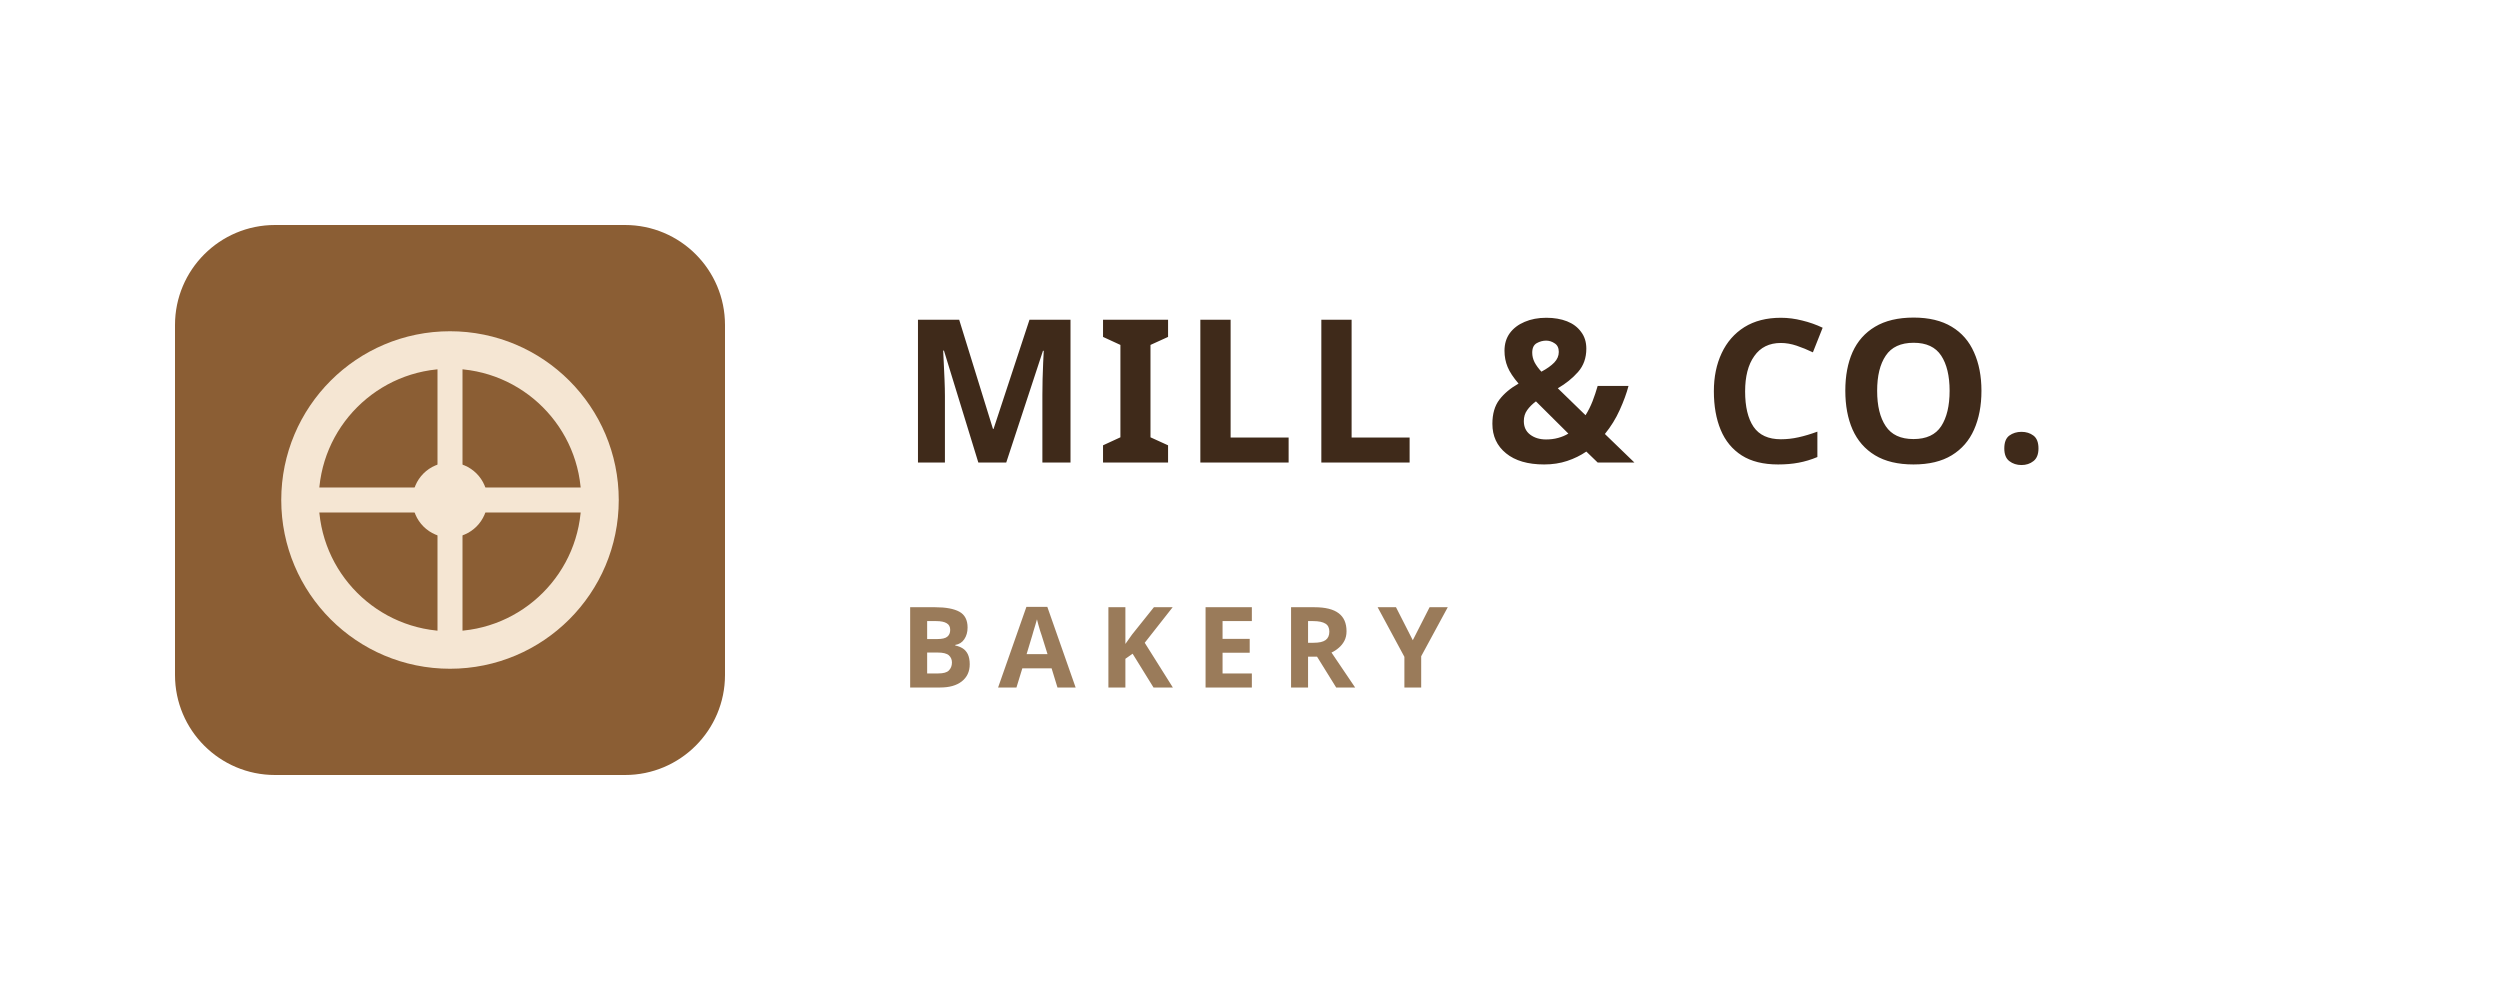
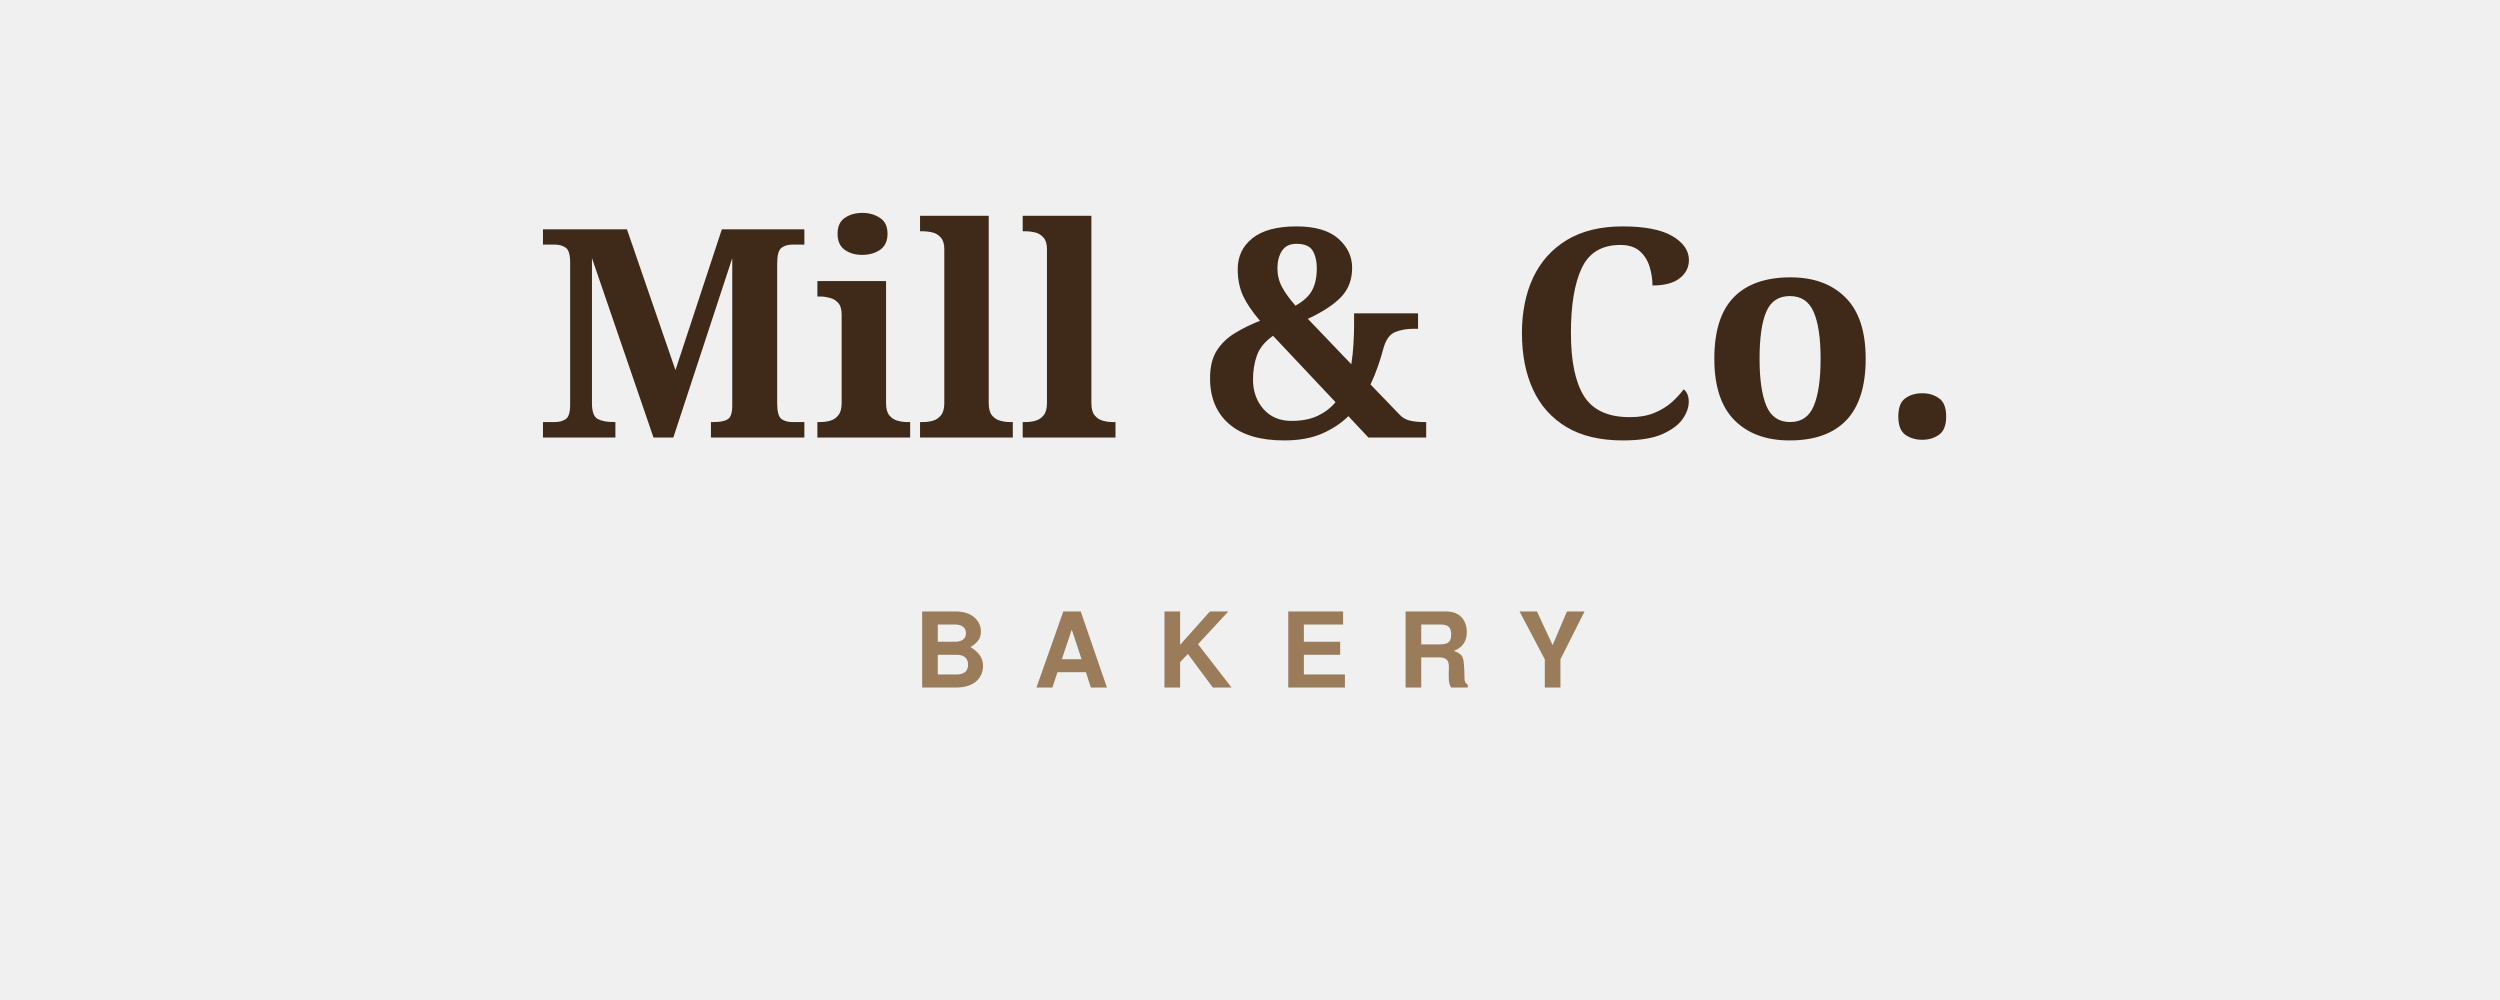
- <svg xmlns="http://www.w3.org/2000/svg" viewBox="0 0 200 80" role="img" aria-label="MILL &amp; CO.">
-   <rect width="200" height="80" fill="#fff" />
-   <rect x="14" y="18" width="44" height="44" rx="8" fill="#8B5E34" />
-   <circle cx="36" cy="40" r="12" fill="none" stroke="#F5E6D3" stroke-width="3" />
-   <circle cx="36" cy="40" r="3" fill="#F5E6D3" />
-   <path d="M36 28v24M24 40h24" stroke="#F5E6D3" stroke-width="2" />
-   <text x="72" y="37" font-family="'Hiragino Sans','Noto Sans JP',sans-serif" font-size="16" font-weight="800" letter-spacing="0.04em" fill="#3F2A1A">MILL &amp; CO.</text>
-   <text x="72" y="55" font-family="'Hiragino Sans','Noto Sans JP',sans-serif" font-size="9" font-weight="600" letter-spacing="0.2em" fill="#9A7B5A">BAKERY</text>
+ <svg xmlns="http://www.w3.org/2000/svg" viewBox="0 0 240 96" role="img" aria-label="MILL &amp; CO. BAKERY">
+   <text x="120" y="42" text-anchor="middle" font-family="'Bodoni 72', Didot, Georgia, serif" font-size="28" font-weight="700" fill="#3F2A1A">Mill &amp; Co.</text>
+   <text x="120" y="66" text-anchor="middle" font-family="'Avenir Next', 'Helvetica Neue', sans-serif" font-size="10" font-weight="600" letter-spacing="0.46em" fill="#9A7B5A">BAKERY</text>
</svg>
